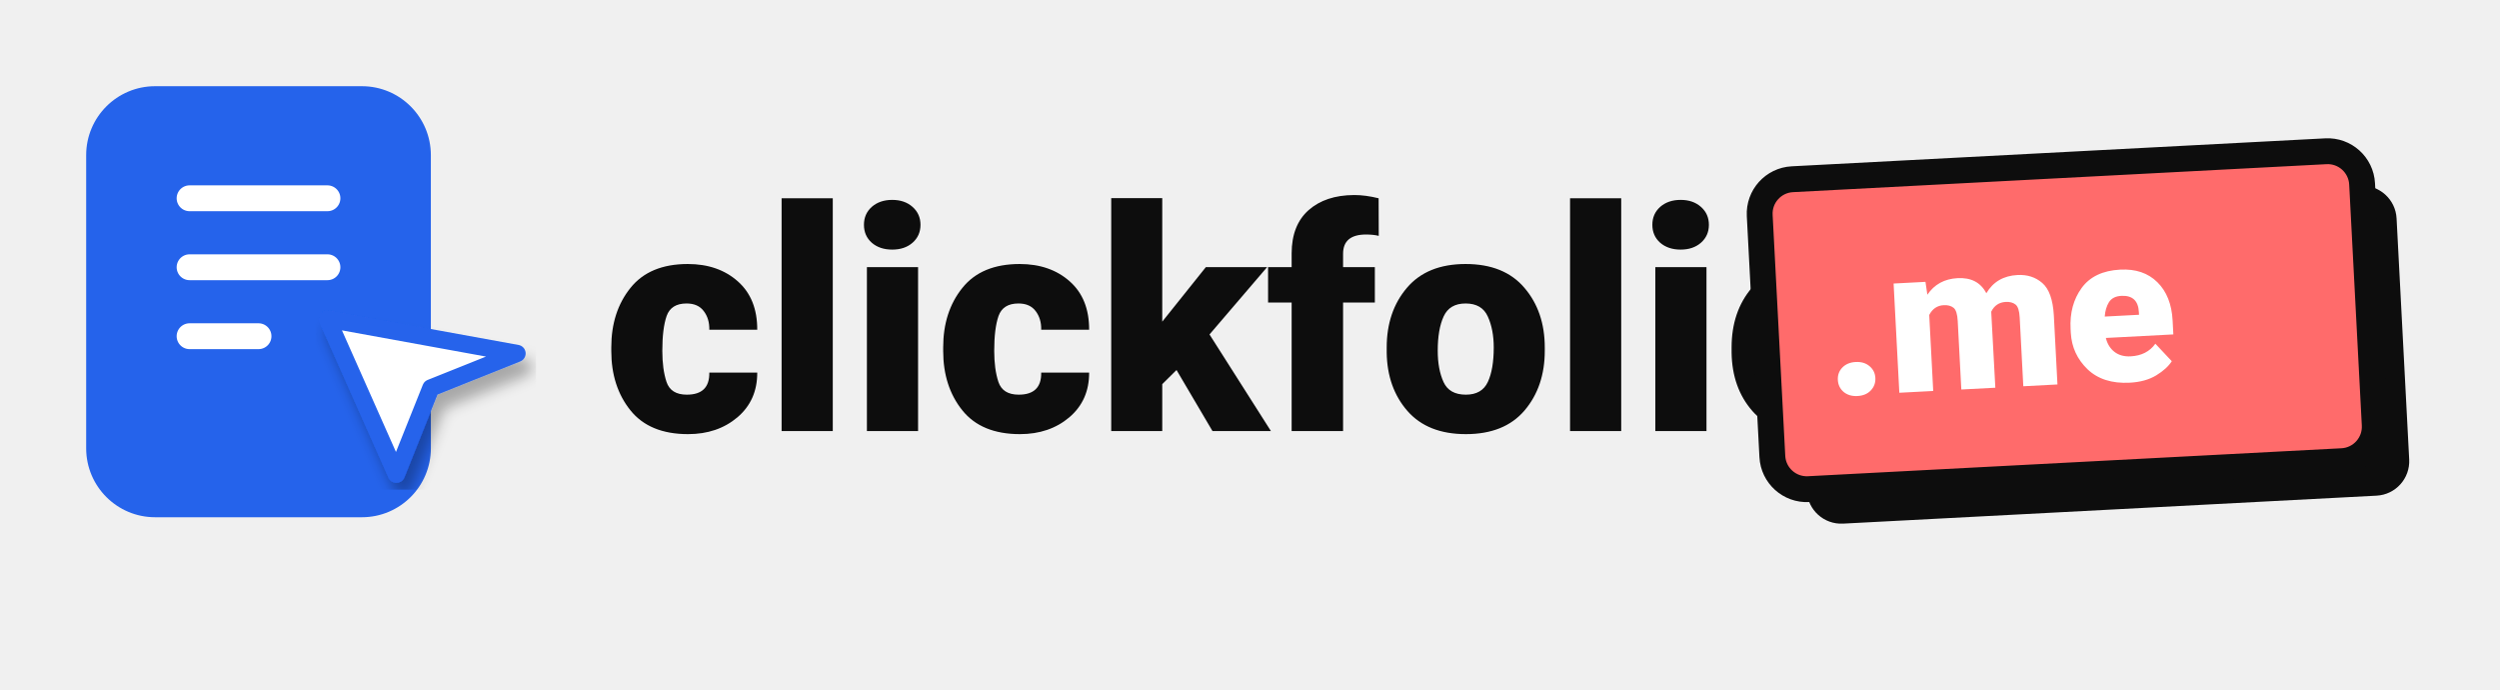
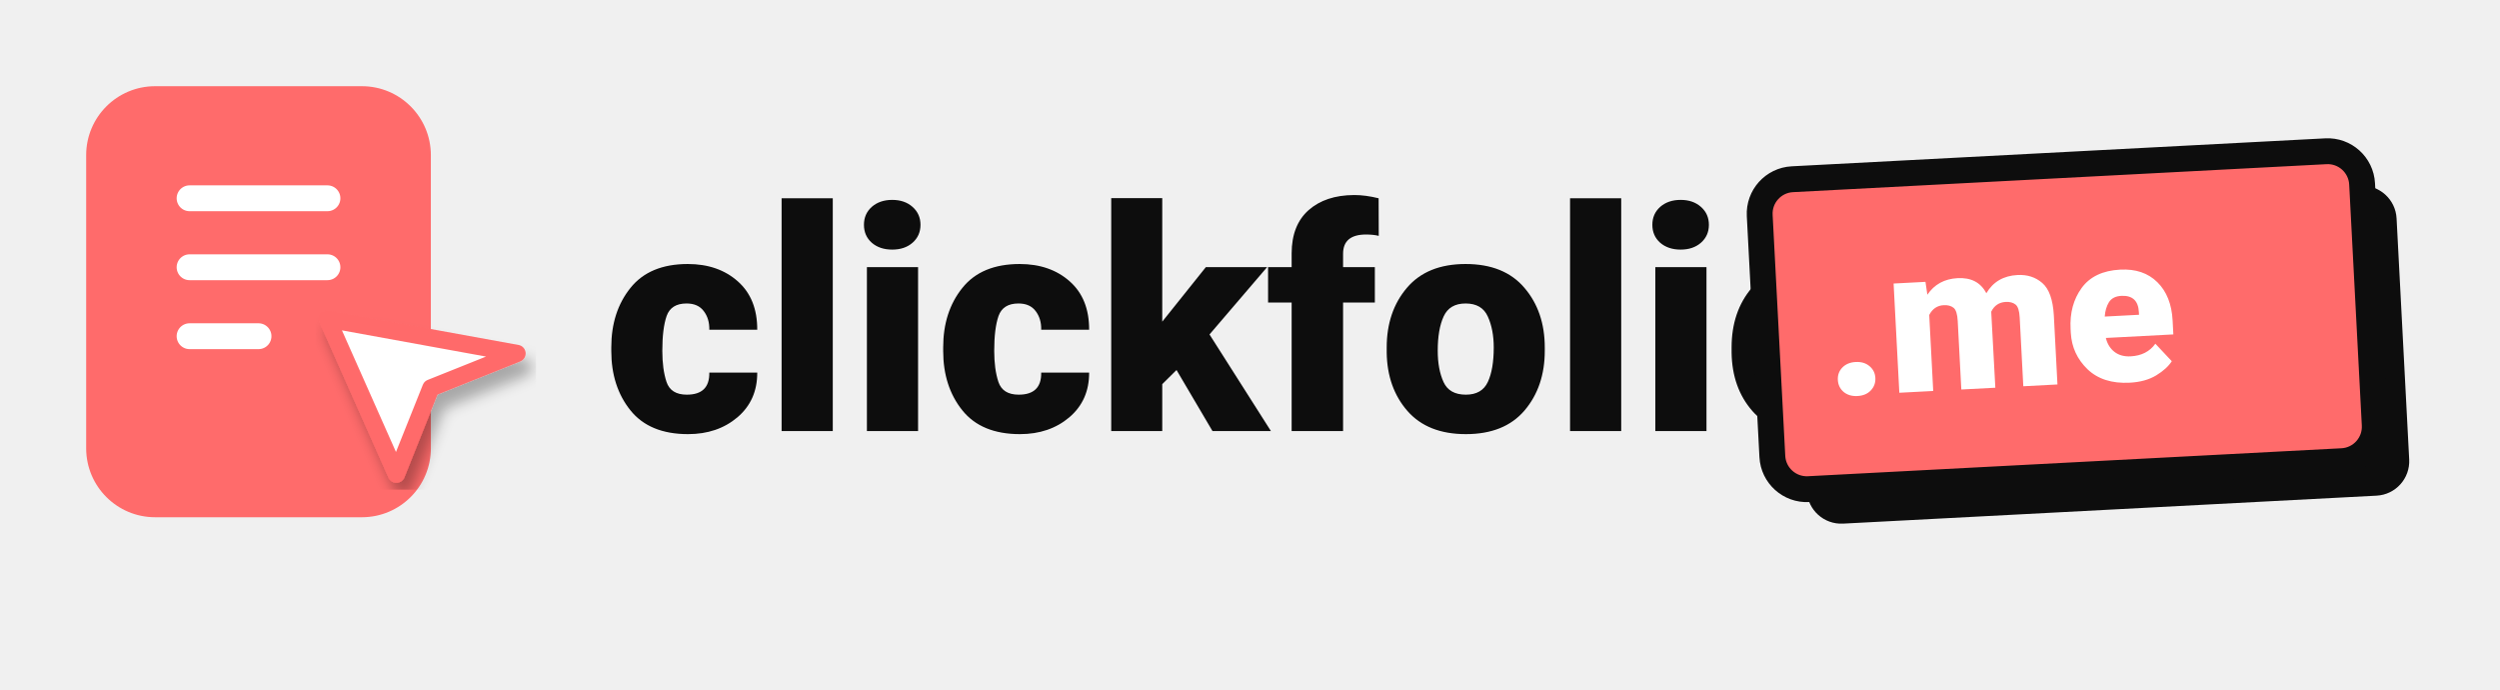
<svg xmlns="http://www.w3.org/2000/svg" width="290" height="80" viewBox="0 0 290 80">
  <defs>
    <style>
      .font-main { font-family: system-ui, -apple-system, 'Segoe UI', Roboto, sans-serif; font-weight: 900; font-size: 36px; fill: #0D0D0D; }
      .font-tld { font-family: system-ui, -apple-system, 'Segoe UI', Roboto, sans-serif; font-weight: 900; font-size: 24px; fill: #FFFFFF; }
    </style>
    <filter id="logo-shadow">
      <feDropShadow dx="0.8" dy="1.6" stdDeviation="0.8" flood-color="#000" flood-opacity="0.3" />
    </filter>
  </defs>
-   <rect x="10" y="10" width="40" height="50" rx="8" fill="#2563EB" />
+   <rect x="10" y="10" width="40" height="50" rx="8" fill="#FF6B6B" />
  <path d="M22 23H38" stroke="white" stroke-width="3" stroke-linecap="round" />
  <path d="M22 31H38" stroke="white" stroke-width="3" stroke-linecap="round" />
  <path d="M22 39H30" stroke="white" stroke-width="3" stroke-linecap="round" />
-   <path d="M38 37L46 55L50 45L60 41L38 37Z" fill="white" stroke="#2563EB" stroke-width="2" stroke-linejoin="round" style="filter:url(#logo-shadow);" />
+   <path d="M38 37L46 55L50 45L60 41L38 37Z" fill="white" stroke="#FF6B6B" stroke-width="2" stroke-linejoin="round" style="filter:url(#logo-shadow);" />
  <text x="70" y="50" class="font-main">clickfolio</text>
  <rect x="208" y="25" width="70" height="36" rx="4" transform="rotate(-3 208 25)" fill="#0D0D0D" />
  <rect x="204" y="21" width="70" height="36" rx="4" transform="rotate(-3 204 21)" fill="#FF6B6B" stroke="#0D0D0D" stroke-width="3" />
  <text x="212" y="46" class="font-tld" transform="rotate(-3 212 46)">.me</text>
</svg>
